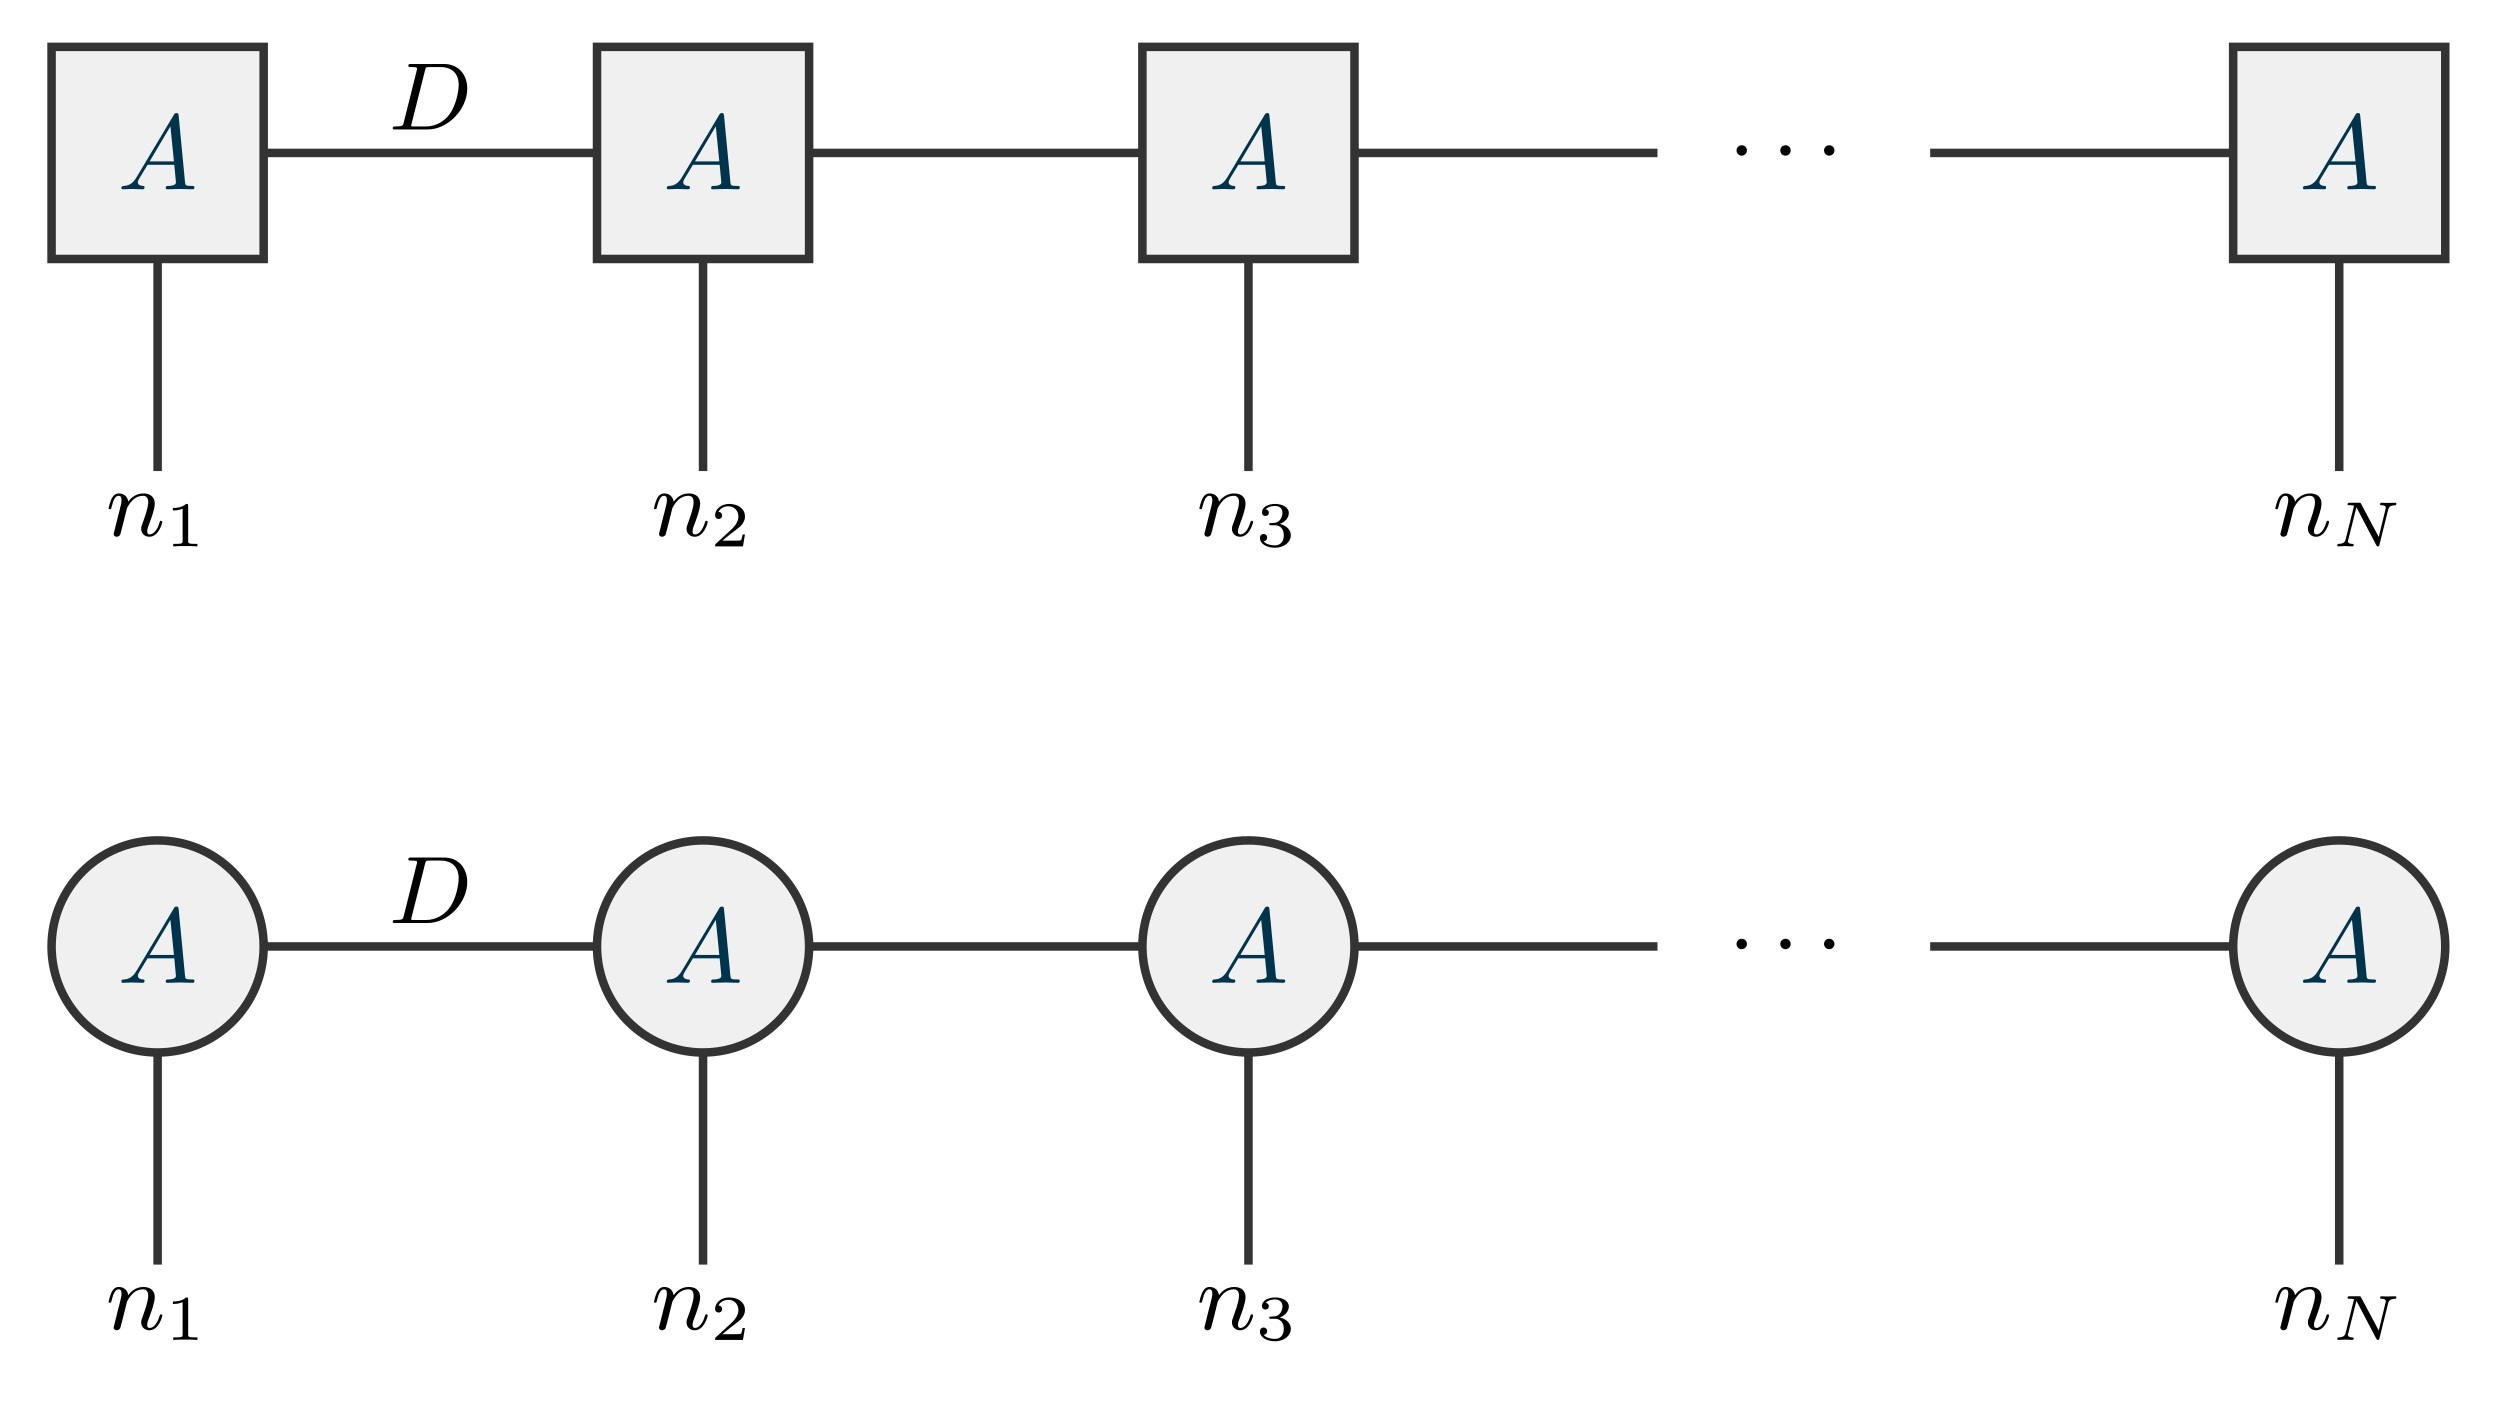
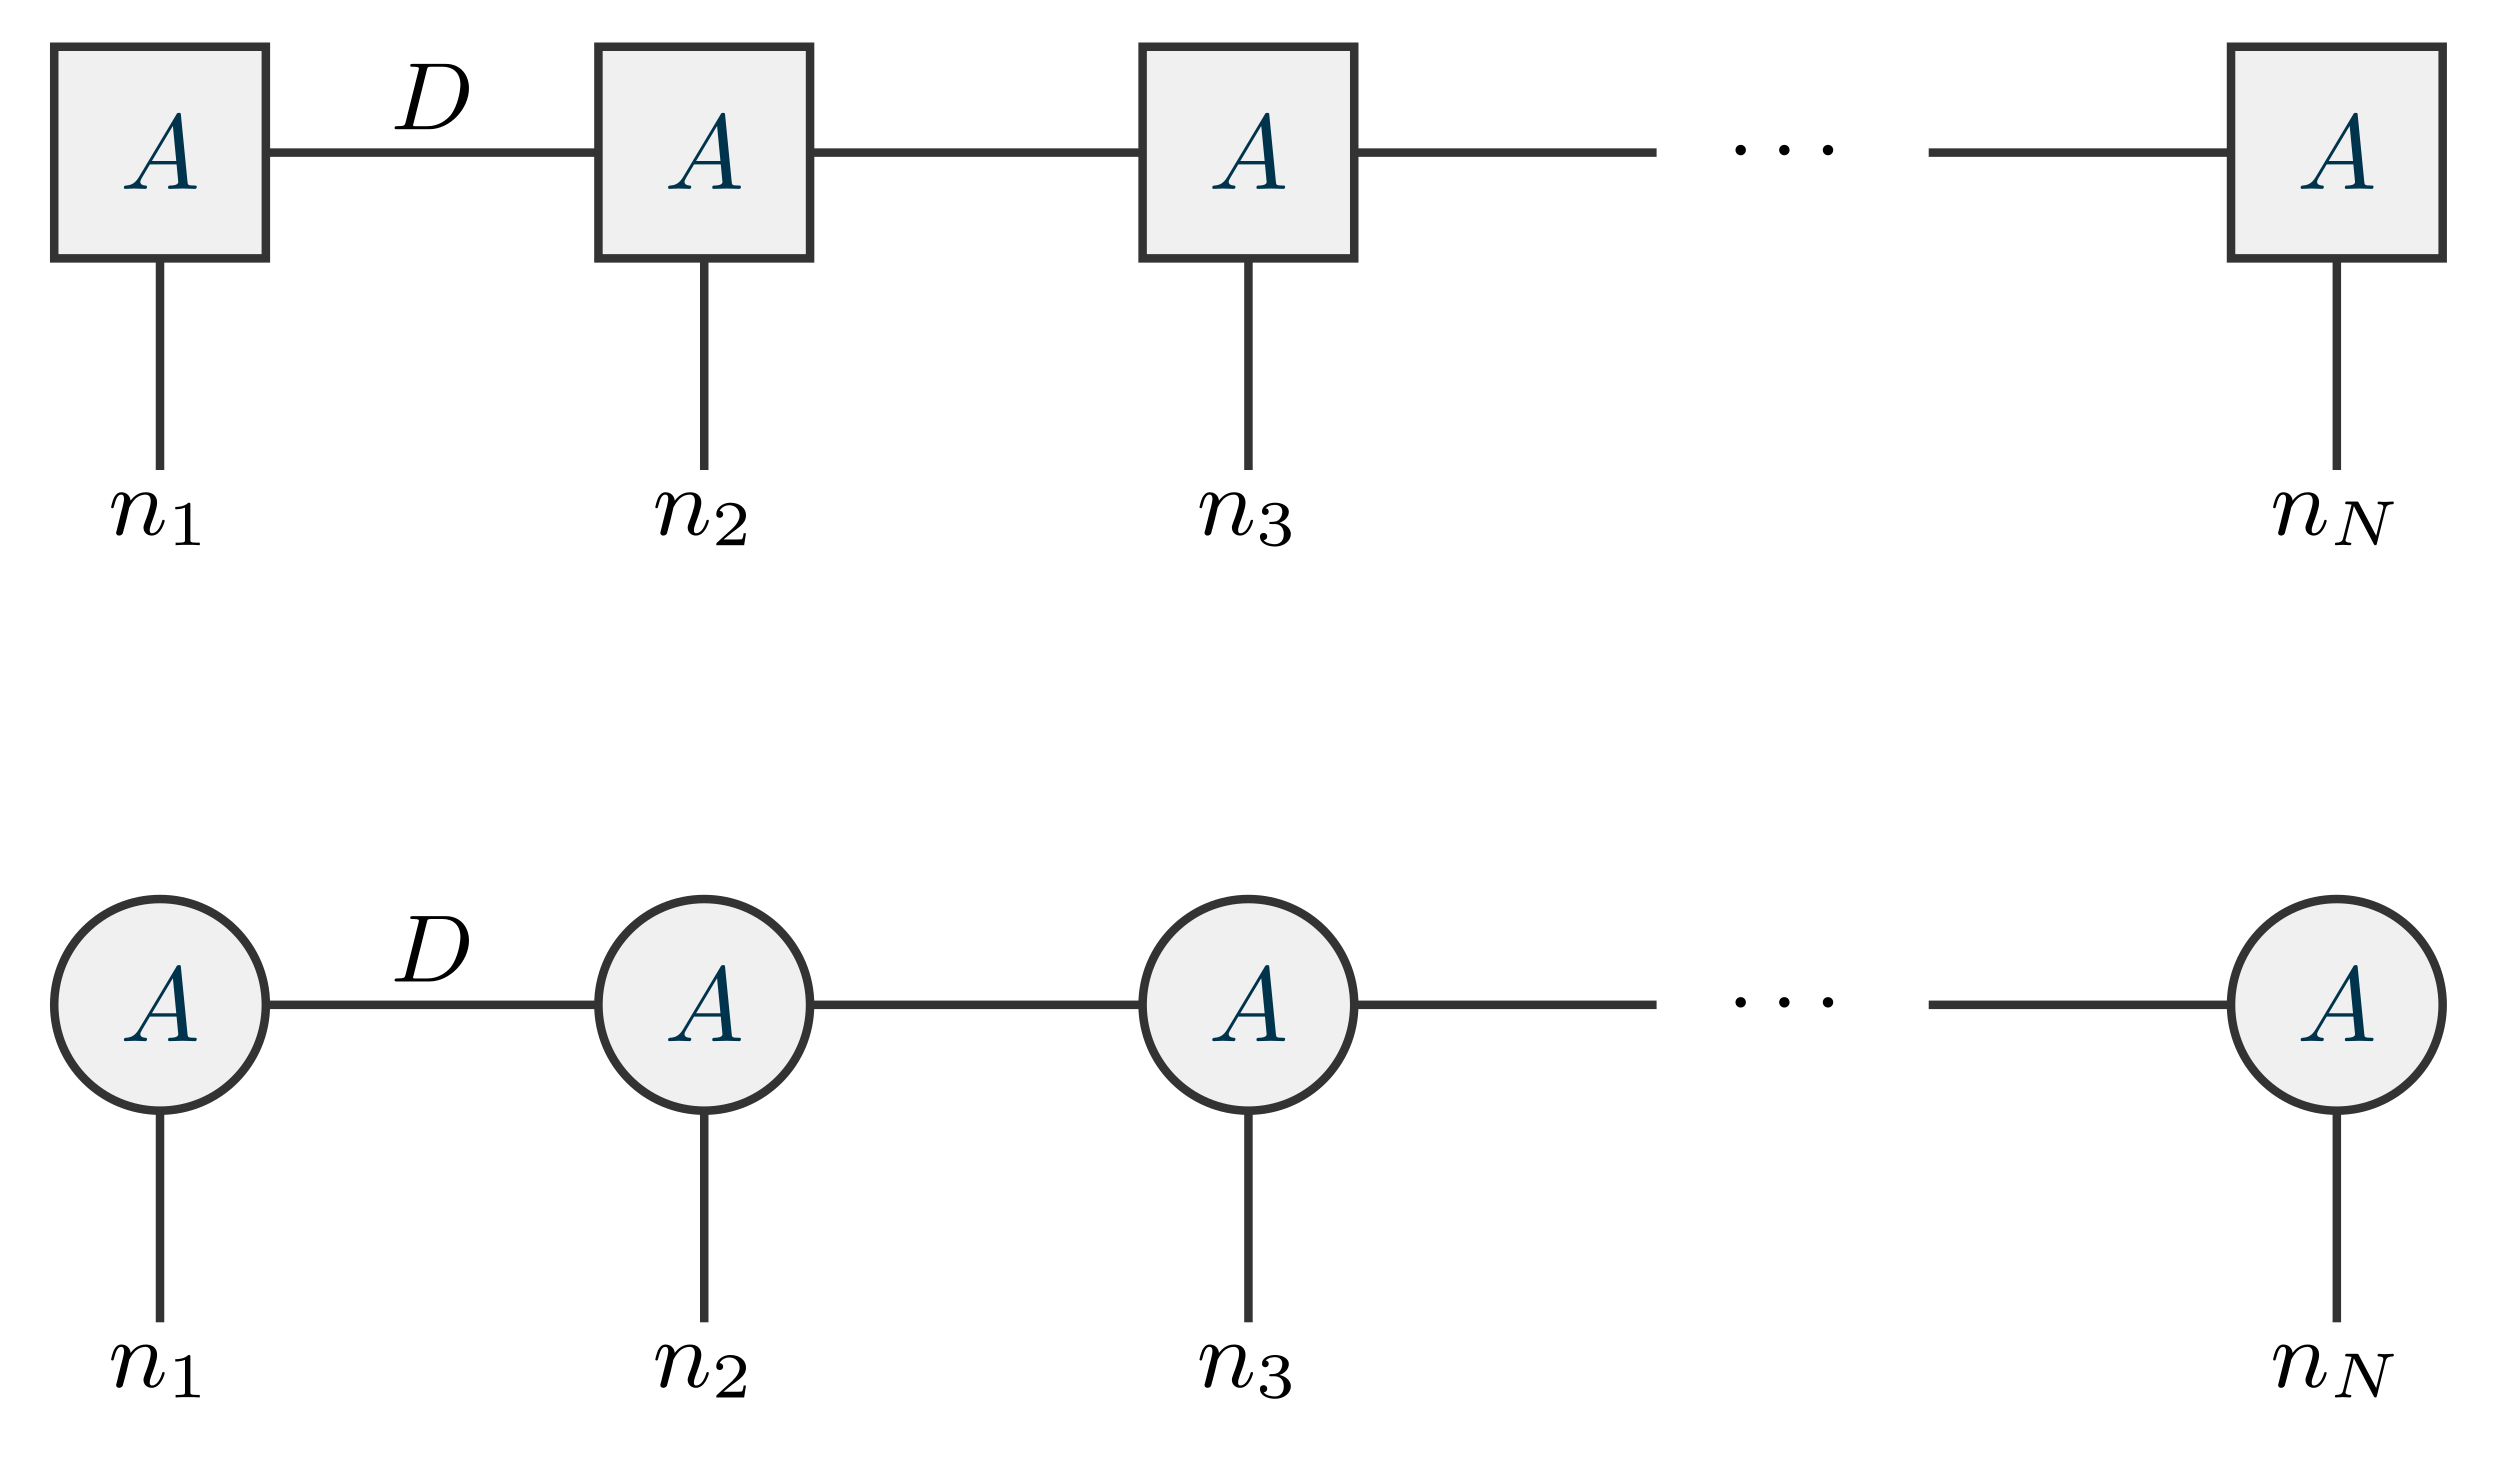
- <svg xmlns="http://www.w3.org/2000/svg" xmlns:xlink="http://www.w3.org/1999/xlink" width="232.704" height="131.333" viewBox="0 0 232.704 131.333">
+ <svg xmlns="http://www.w3.org/2000/svg" xmlns:xlink="http://www.w3.org/1999/xlink" width="232.704" height="137.002" viewBox="0 0 232.704 137.002">
  <defs>
    <g>
      <g id="glyph-0-0">
-         <path d="M 1.766 -1.141 C 1.375 -0.469 0.984 -0.344 0.562 -0.312 C 0.438 -0.297 0.344 -0.297 0.344 -0.109 C 0.344 -0.047 0.391 0 0.469 0 C 0.75 0 1.047 -0.031 1.328 -0.031 C 1.656 -0.031 2 0 2.312 0 C 2.375 0 2.5 0 2.5 -0.188 C 2.5 -0.297 2.422 -0.312 2.344 -0.312 C 2.125 -0.328 1.875 -0.406 1.875 -0.656 C 1.875 -0.766 1.938 -0.875 2.016 -1.016 L 2.781 -2.281 L 5.266 -2.281 C 5.281 -2.078 5.422 -0.734 5.422 -0.641 C 5.422 -0.344 4.906 -0.312 4.703 -0.312 C 4.562 -0.312 4.469 -0.312 4.469 -0.109 C 4.469 0 4.594 0 4.609 0 C 5.016 0 5.438 -0.031 5.844 -0.031 C 6.094 -0.031 6.719 0 6.969 0 C 7.031 0 7.141 0 7.141 -0.203 C 7.141 -0.312 7.047 -0.312 6.922 -0.312 C 6.297 -0.312 6.297 -0.375 6.266 -0.656 L 5.672 -6.859 C 5.641 -7.047 5.641 -7.094 5.484 -7.094 C 5.312 -7.094 5.281 -7.031 5.219 -6.922 Z M 2.969 -2.594 L 4.906 -5.859 L 5.234 -2.594 Z M 2.969 -2.594 " />
+         <path d="M 1.766 -1.141 C 1.375 -0.469 0.984 -0.344 0.547 -0.312 C 0.438 -0.297 0.344 -0.297 0.344 -0.109 C 0.344 -0.047 0.391 0 0.469 0 C 0.734 0 1.047 -0.031 1.328 -0.031 C 1.656 -0.031 2 0 2.312 0 C 2.375 0 2.5 0 2.5 -0.188 C 2.5 -0.297 2.406 -0.312 2.344 -0.312 C 2.109 -0.328 1.875 -0.406 1.875 -0.656 C 1.875 -0.766 1.938 -0.875 2.016 -1.016 L 2.766 -2.281 L 5.25 -2.281 C 5.266 -2.078 5.406 -0.734 5.406 -0.641 C 5.406 -0.344 4.891 -0.312 4.703 -0.312 C 4.562 -0.312 4.453 -0.312 4.453 -0.109 C 4.453 0 4.578 0 4.594 0 C 5 0 5.438 -0.031 5.828 -0.031 C 6.078 -0.031 6.703 0 6.953 0 C 7.016 0 7.125 0 7.125 -0.203 C 7.125 -0.312 7.031 -0.312 6.906 -0.312 C 6.297 -0.312 6.297 -0.375 6.266 -0.656 L 5.656 -6.844 C 5.641 -7.047 5.641 -7.078 5.469 -7.078 C 5.312 -7.078 5.266 -7.016 5.219 -6.906 Z M 2.953 -2.594 L 4.906 -5.859 L 5.219 -2.594 Z M 2.953 -2.594 " />
      </g>
      <g id="glyph-1-0">
        <path d="M 1.75 -2.234 C 1.75 -2.5 1.547 -2.719 1.266 -2.719 C 0.984 -2.719 0.781 -2.5 0.781 -2.234 C 0.781 -1.984 0.984 -1.75 1.266 -1.75 C 1.547 -1.75 1.75 -1.984 1.75 -2.234 Z M 1.75 -2.234 " />
      </g>
      <g id="glyph-2-0">
-         <path d="M 1.438 -0.672 C 1.359 -0.359 1.344 -0.281 0.672 -0.281 C 0.5 -0.281 0.406 -0.281 0.406 -0.109 C 0.406 0 0.484 0 0.656 0 L 3.656 0 C 5.562 0 7.344 -1.891 7.344 -3.812 C 7.344 -5.047 6.578 -6.094 5.188 -6.094 L 2.125 -6.094 C 1.969 -6.094 1.859 -6.094 1.859 -5.938 C 1.859 -5.812 1.938 -5.812 2.125 -5.812 C 2.156 -5.812 2.312 -5.812 2.469 -5.797 C 2.609 -5.781 2.672 -5.766 2.672 -5.672 C 2.672 -5.625 2.672 -5.578 2.641 -5.484 Z M 3.406 -5.469 C 3.484 -5.797 3.5 -5.812 3.875 -5.812 L 4.875 -5.812 C 5.812 -5.812 6.547 -5.297 6.547 -4.156 C 6.547 -3.625 6.328 -2.203 5.625 -1.328 C 5.219 -0.812 4.484 -0.281 3.5 -0.281 L 2.422 -0.281 C 2.297 -0.281 2.281 -0.281 2.25 -0.281 C 2.156 -0.297 2.125 -0.297 2.125 -0.359 C 2.125 -0.391 2.125 -0.406 2.172 -0.578 Z M 3.406 -5.469 " />
+         <path d="M 1.438 -0.672 C 1.359 -0.359 1.344 -0.281 0.672 -0.281 C 0.5 -0.281 0.406 -0.281 0.406 -0.109 C 0.406 0 0.484 0 0.656 0 L 3.656 0 C 5.562 0 7.328 -1.891 7.328 -3.812 C 7.328 -5.031 6.562 -6.078 5.172 -6.078 L 2.125 -6.078 C 1.953 -6.078 1.859 -6.078 1.859 -5.922 C 1.859 -5.812 1.938 -5.812 2.125 -5.812 C 2.156 -5.812 2.312 -5.812 2.453 -5.797 C 2.609 -5.766 2.672 -5.75 2.672 -5.656 C 2.672 -5.609 2.656 -5.578 2.641 -5.484 Z M 3.391 -5.453 C 3.469 -5.781 3.484 -5.812 3.859 -5.812 L 4.875 -5.812 C 5.797 -5.812 6.531 -5.297 6.531 -4.141 C 6.531 -3.625 6.312 -2.203 5.625 -1.312 C 5.203 -0.812 4.469 -0.281 3.484 -0.281 L 2.422 -0.281 C 2.297 -0.281 2.281 -0.281 2.25 -0.281 C 2.156 -0.297 2.125 -0.297 2.125 -0.359 C 2.125 -0.391 2.125 -0.406 2.172 -0.562 Z M 3.391 -5.453 " />
      </g>
      <g id="glyph-2-1">
-         <path d="M 1.688 -1.406 C 1.781 -1.812 1.953 -2.469 1.969 -2.547 C 1.984 -2.594 2.203 -3.031 2.531 -3.344 C 2.781 -3.578 3.125 -3.719 3.469 -3.719 C 3.953 -3.719 3.953 -3.25 3.953 -3.094 C 3.953 -2.547 3.531 -1.469 3.438 -1.188 C 3.328 -0.906 3.297 -0.828 3.297 -0.656 C 3.297 -0.172 3.656 0.094 4.062 0.094 C 4.922 0.094 5.266 -1.172 5.266 -1.281 C 5.266 -1.328 5.234 -1.391 5.141 -1.391 C 5.047 -1.391 5.047 -1.344 5 -1.219 C 4.781 -0.469 4.406 -0.125 4.094 -0.125 C 4.031 -0.125 3.859 -0.125 3.859 -0.406 C 3.859 -0.641 3.953 -0.859 4.031 -1.062 C 4.203 -1.516 4.562 -2.469 4.562 -2.969 C 4.562 -3.75 3.969 -3.938 3.5 -3.938 C 2.672 -3.938 2.234 -3.359 2.094 -3.172 C 2.031 -3.656 1.672 -3.938 1.219 -3.938 C 0.844 -3.938 0.656 -3.672 0.531 -3.422 C 0.391 -3.109 0.266 -2.609 0.266 -2.562 C 0.266 -2.484 0.328 -2.469 0.391 -2.469 C 0.484 -2.469 0.5 -2.5 0.547 -2.688 C 0.719 -3.391 0.906 -3.719 1.203 -3.719 C 1.469 -3.719 1.469 -3.438 1.469 -3.297 C 1.469 -3.109 1.406 -2.844 1.344 -2.609 C 1.281 -2.375 1.203 -1.984 1.156 -1.875 L 0.797 -0.422 C 0.734 -0.203 0.734 -0.188 0.734 -0.156 C 0.734 -0.047 0.828 0.094 1.016 0.094 C 1.141 0.094 1.281 0.016 1.344 -0.094 C 1.359 -0.141 1.438 -0.422 1.484 -0.609 Z M 1.688 -1.406 " />
+         <path d="M 1.688 -1.391 C 1.781 -1.812 1.953 -2.469 1.953 -2.531 C 1.984 -2.594 2.203 -3.016 2.516 -3.328 C 2.781 -3.578 3.125 -3.719 3.469 -3.719 C 3.953 -3.719 3.953 -3.234 3.953 -3.094 C 3.953 -2.547 3.531 -1.453 3.422 -1.188 C 3.328 -0.906 3.281 -0.812 3.281 -0.656 C 3.281 -0.172 3.656 0.094 4.047 0.094 C 4.906 0.094 5.25 -1.172 5.25 -1.281 C 5.25 -1.312 5.234 -1.375 5.141 -1.375 C 5.047 -1.375 5.031 -1.344 5 -1.219 C 4.781 -0.469 4.406 -0.125 4.078 -0.125 C 4.016 -0.125 3.859 -0.125 3.859 -0.406 C 3.859 -0.625 3.953 -0.859 4.016 -1.062 C 4.188 -1.516 4.547 -2.453 4.547 -2.953 C 4.547 -3.75 3.969 -3.938 3.484 -3.938 C 2.656 -3.938 2.234 -3.344 2.078 -3.156 C 2.031 -3.641 1.672 -3.938 1.219 -3.938 C 0.844 -3.938 0.656 -3.656 0.531 -3.422 C 0.391 -3.109 0.266 -2.594 0.266 -2.562 C 0.266 -2.484 0.328 -2.453 0.391 -2.453 C 0.484 -2.453 0.5 -2.5 0.547 -2.688 C 0.719 -3.391 0.906 -3.719 1.203 -3.719 C 1.469 -3.719 1.469 -3.422 1.469 -3.297 C 1.469 -3.109 1.391 -2.828 1.344 -2.594 C 1.281 -2.375 1.188 -1.984 1.156 -1.875 L 0.797 -0.422 C 0.734 -0.203 0.734 -0.188 0.734 -0.156 C 0.734 -0.047 0.812 0.094 1.016 0.094 C 1.141 0.094 1.281 0.016 1.344 -0.094 C 1.359 -0.141 1.438 -0.422 1.484 -0.609 Z M 1.688 -1.391 " />
      </g>
      <g id="glyph-3-0">
-         <path d="M 2.141 -3.781 C 2.141 -3.953 2.109 -3.953 1.938 -3.953 C 1.547 -3.578 0.938 -3.578 0.719 -3.578 L 0.719 -3.344 C 0.875 -3.344 1.266 -3.344 1.625 -3.516 L 1.625 -0.5 C 1.625 -0.312 1.625 -0.234 1.016 -0.234 L 0.75 -0.234 L 0.75 0 C 1.078 -0.031 1.547 -0.031 1.875 -0.031 C 2.219 -0.031 2.672 -0.031 3 0 L 3 -0.234 L 2.75 -0.234 C 2.141 -0.234 2.141 -0.312 2.141 -0.5 Z M 2.141 -3.781 " />
+         <path d="M 2.125 -3.766 C 2.125 -3.953 2.109 -3.953 1.938 -3.953 C 1.531 -3.562 0.938 -3.562 0.719 -3.562 L 0.719 -3.344 C 0.875 -3.344 1.266 -3.344 1.625 -3.5 L 1.625 -0.5 C 1.625 -0.312 1.625 -0.234 1.016 -0.234 L 0.75 -0.234 L 0.75 0 C 1.078 -0.031 1.547 -0.031 1.875 -0.031 C 2.203 -0.031 2.672 -0.031 3 0 L 3 -0.234 L 2.75 -0.234 C 2.125 -0.234 2.125 -0.312 2.125 -0.5 Z M 2.125 -3.766 " />
      </g>
      <g id="glyph-3-1">
-         <path d="M 3.203 -1.109 L 2.984 -1.109 C 2.969 -1.031 2.906 -0.641 2.828 -0.578 C 2.781 -0.531 2.297 -0.531 2.219 -0.531 L 1.094 -0.531 L 1.859 -1.156 C 2.062 -1.312 2.594 -1.703 2.781 -1.875 C 2.953 -2.047 3.203 -2.359 3.203 -2.781 C 3.203 -3.531 2.531 -3.953 1.734 -3.953 C 0.969 -3.953 0.422 -3.453 0.422 -2.891 C 0.422 -2.594 0.688 -2.547 0.75 -2.547 C 0.906 -2.547 1.078 -2.656 1.078 -2.875 C 1.078 -3 1 -3.203 0.734 -3.203 C 0.875 -3.5 1.234 -3.734 1.641 -3.734 C 2.266 -3.734 2.594 -3.266 2.594 -2.781 C 2.594 -2.359 2.328 -1.922 1.906 -1.547 L 0.5 -0.25 C 0.438 -0.188 0.422 -0.188 0.422 0 L 3.016 0 Z M 3.203 -1.109 " />
+         <path d="M 3.188 -1.109 L 2.969 -1.109 C 2.969 -1.031 2.906 -0.641 2.812 -0.562 C 2.766 -0.531 2.297 -0.531 2.203 -0.531 L 1.094 -0.531 L 1.859 -1.156 C 2.062 -1.312 2.594 -1.688 2.766 -1.875 C 2.953 -2.047 3.188 -2.344 3.188 -2.766 C 3.188 -3.516 2.531 -3.953 1.734 -3.953 C 0.969 -3.953 0.422 -3.438 0.422 -2.891 C 0.422 -2.578 0.688 -2.547 0.75 -2.547 C 0.891 -2.547 1.062 -2.656 1.062 -2.875 C 1.062 -3 0.984 -3.188 0.734 -3.188 C 0.859 -3.484 1.234 -3.719 1.641 -3.719 C 2.266 -3.719 2.594 -3.25 2.594 -2.766 C 2.594 -2.344 2.312 -1.922 1.906 -1.531 L 0.5 -0.25 C 0.438 -0.188 0.422 -0.188 0.422 0 L 3.016 0 Z M 3.188 -1.109 " />
      </g>
      <g id="glyph-3-2">
-         <path d="M 1.75 -1.969 C 2.25 -1.969 2.594 -1.641 2.594 -1.031 C 2.594 -0.375 2.203 -0.094 1.766 -0.094 C 1.609 -0.094 1 -0.125 0.719 -0.469 C 0.953 -0.5 1.047 -0.656 1.047 -0.812 C 1.047 -1.016 0.906 -1.156 0.719 -1.156 C 0.547 -1.156 0.375 -1.047 0.375 -0.797 C 0.375 -0.203 1.031 0.125 1.781 0.125 C 2.672 0.125 3.25 -0.438 3.25 -1.031 C 3.25 -1.469 2.922 -1.922 2.219 -2.094 C 2.688 -2.25 3.062 -2.641 3.062 -3.125 C 3.062 -3.609 2.5 -3.953 1.797 -3.953 C 1.094 -3.953 0.562 -3.641 0.562 -3.156 C 0.562 -2.891 0.766 -2.828 0.875 -2.828 C 1.031 -2.828 1.203 -2.922 1.203 -3.141 C 1.203 -3.328 1.062 -3.422 0.906 -3.453 C 1.188 -3.766 1.719 -3.766 1.781 -3.766 C 2.078 -3.766 2.469 -3.625 2.469 -3.125 C 2.469 -2.797 2.281 -2.219 1.688 -2.188 C 1.578 -2.188 1.422 -2.172 1.359 -2.172 C 1.297 -2.172 1.234 -2.156 1.234 -2.078 C 1.234 -1.969 1.297 -1.969 1.406 -1.969 Z M 1.75 -1.969 " />
+         <path d="M 1.75 -1.969 C 2.25 -1.969 2.594 -1.641 2.594 -1.031 C 2.594 -0.375 2.203 -0.094 1.766 -0.094 C 1.609 -0.094 0.984 -0.125 0.719 -0.469 C 0.953 -0.5 1.047 -0.641 1.047 -0.812 C 1.047 -1.016 0.906 -1.141 0.719 -1.141 C 0.547 -1.141 0.375 -1.047 0.375 -0.797 C 0.375 -0.203 1.031 0.125 1.781 0.125 C 2.656 0.125 3.25 -0.438 3.25 -1.031 C 3.25 -1.453 2.922 -1.922 2.203 -2.094 C 2.672 -2.25 3.062 -2.625 3.062 -3.125 C 3.062 -3.594 2.5 -3.953 1.781 -3.953 C 1.094 -3.953 0.562 -3.625 0.562 -3.141 C 0.562 -2.891 0.766 -2.812 0.875 -2.812 C 1.031 -2.812 1.188 -2.922 1.188 -3.125 C 1.188 -3.312 1.062 -3.422 0.906 -3.438 C 1.188 -3.75 1.719 -3.75 1.781 -3.75 C 2.078 -3.75 2.453 -3.609 2.453 -3.125 C 2.453 -2.797 2.281 -2.219 1.688 -2.188 C 1.578 -2.172 1.406 -2.172 1.359 -2.172 C 1.297 -2.156 1.234 -2.156 1.234 -2.062 C 1.234 -1.969 1.297 -1.969 1.406 -1.969 Z M 1.75 -1.969 " />
      </g>
      <g id="glyph-4-0">
-         <path d="M 5.234 -3.406 C 5.297 -3.656 5.422 -3.812 5.875 -3.828 C 5.906 -3.828 6 -3.828 6 -3.969 C 6 -4.031 5.969 -4.062 5.906 -4.062 C 5.766 -4.062 5.422 -4.047 5.281 -4.047 L 4.953 -4.047 C 4.844 -4.047 4.719 -4.062 4.609 -4.062 C 4.516 -4.062 4.484 -3.984 4.484 -3.922 C 4.484 -3.828 4.578 -3.828 4.625 -3.828 C 4.906 -3.828 5.016 -3.75 5.016 -3.594 C 5.016 -3.562 5.016 -3.531 5 -3.5 L 4.359 -0.875 L 2.719 -3.953 C 2.672 -4.062 2.656 -4.062 2.516 -4.062 L 1.656 -4.062 C 1.547 -4.062 1.453 -4.062 1.453 -3.922 C 1.453 -3.828 1.547 -3.828 1.672 -3.828 C 1.719 -3.828 1.922 -3.828 2.062 -3.797 L 1.281 -0.656 C 1.219 -0.438 1.125 -0.25 0.625 -0.234 C 0.547 -0.234 0.5 -0.203 0.5 -0.078 C 0.5 -0.062 0.516 0 0.594 0 C 0.75 0 1.094 -0.031 1.234 -0.031 L 1.562 -0.016 C 1.672 -0.016 1.797 0 1.906 0 C 2.031 0 2.031 -0.125 2.031 -0.156 C 2.016 -0.234 1.953 -0.234 1.875 -0.234 C 1.609 -0.25 1.484 -0.328 1.484 -0.469 C 1.484 -0.516 1.5 -0.531 1.516 -0.594 L 2.281 -3.641 L 4.141 -0.094 C 4.188 -0.016 4.203 0 4.281 0 C 4.375 0 4.391 -0.031 4.422 -0.141 Z M 5.234 -3.406 " />
+         <path d="M 5.219 -3.406 C 5.297 -3.656 5.406 -3.797 5.859 -3.812 C 5.891 -3.812 5.984 -3.828 5.984 -3.953 C 5.984 -4.016 5.953 -4.062 5.891 -4.062 C 5.75 -4.062 5.406 -4.031 5.266 -4.031 L 4.938 -4.031 C 4.828 -4.031 4.703 -4.062 4.609 -4.062 C 4.5 -4.062 4.469 -3.984 4.469 -3.906 C 4.469 -3.812 4.562 -3.812 4.609 -3.812 C 4.891 -3.812 5 -3.734 5 -3.578 C 5 -3.562 5 -3.516 5 -3.484 L 4.344 -0.875 L 2.719 -3.953 C 2.656 -4.047 2.656 -4.062 2.516 -4.062 L 1.656 -4.062 C 1.547 -4.062 1.453 -4.062 1.453 -3.906 C 1.453 -3.812 1.531 -3.812 1.672 -3.812 C 1.703 -3.812 1.906 -3.812 2.047 -3.781 L 1.266 -0.656 C 1.219 -0.438 1.125 -0.25 0.625 -0.234 C 0.547 -0.234 0.5 -0.203 0.5 -0.078 C 0.5 -0.062 0.516 0 0.594 0 C 0.75 0 1.094 -0.031 1.234 -0.031 L 1.562 -0.016 C 1.672 -0.016 1.797 0 1.891 0 C 2.016 0 2.031 -0.125 2.031 -0.156 C 2 -0.234 1.953 -0.234 1.875 -0.234 C 1.609 -0.25 1.484 -0.328 1.484 -0.469 C 1.484 -0.516 1.484 -0.531 1.516 -0.594 L 2.266 -3.641 L 4.125 -0.094 C 4.172 -0.016 4.188 0 4.266 0 C 4.375 0 4.375 -0.031 4.406 -0.141 Z M 5.219 -3.406 " />
      </g>
    </g>
    <clipPath id="clip-0">
-       <path clip-rule="nonzero" d="M 0.441 67 L 36 67 L 36 110 L 0.441 110 Z M 0.441 67 " />
+       <path clip-rule="nonzero" d="M 0.695 72 L 36 72 L 36 115 L 0.695 115 Z M 0.695 72 " />
    </clipPath>
    <clipPath id="clip-1">
-       <path clip-rule="nonzero" d="M 196 67 L 231.969 67 L 231.969 110 L 196 110 Z M 196 67 " />
+       <path clip-rule="nonzero" d="M 196 72 L 231.715 72 L 231.715 115 L 196 115 Z M 196 72 " />
    </clipPath>
  </defs>
-   <path fill="none" stroke-width="0.797" stroke-linecap="butt" stroke-linejoin="miter" stroke="rgb(20%, 20%, 20%)" stroke-opacity="1" stroke-miterlimit="10" d="M 46.594 -0.002 L 80.967 -0.002 " transform="matrix(0.994947, 0, 0, -0.994947, -23.40124, 14.23272)" />
-   <path fill="none" stroke-width="0.797" stroke-linecap="butt" stroke-linejoin="miter" stroke="rgb(20%, 20%, 20%)" stroke-opacity="1" stroke-miterlimit="10" d="M 97.621 -0.002 L 131.99 -0.002 " transform="matrix(0.994947, 0, 0, -0.994947, -23.40124, 14.23272)" />
-   <path fill="none" stroke-width="0.797" stroke-linecap="butt" stroke-linejoin="miter" stroke="rgb(20%, 20%, 20%)" stroke-opacity="1" stroke-miterlimit="10" d="M 148.645 -0.002 L 178.585 -0.002 " transform="matrix(0.994947, 0, 0, -0.994947, -23.40124, 14.23272)" />
-   <path fill="none" stroke-width="0.797" stroke-linecap="butt" stroke-linejoin="miter" stroke="rgb(20%, 20%, 20%)" stroke-opacity="1" stroke-miterlimit="10" d="M 204.097 -0.002 L 234.037 -0.002 " transform="matrix(0.994947, 0, 0, -0.994947, -23.40124, 14.23272)" />
-   <path fill="none" stroke-width="0.797" stroke-linecap="butt" stroke-linejoin="miter" stroke="rgb(20%, 20%, 20%)" stroke-opacity="1" stroke-miterlimit="10" d="M 38.266 -0.002 L 38.266 -29.765 " transform="matrix(0.994947, 0, 0, -0.994947, -23.40124, 14.23272)" />
-   <path fill="none" stroke-width="0.797" stroke-linecap="butt" stroke-linejoin="miter" stroke="rgb(20%, 20%, 20%)" stroke-opacity="1" stroke-miterlimit="10" d="M 89.294 -0.002 L 89.294 -29.765 " transform="matrix(0.994947, 0, 0, -0.994947, -23.40124, 14.23272)" />
-   <path fill="none" stroke-width="0.797" stroke-linecap="butt" stroke-linejoin="miter" stroke="rgb(20%, 20%, 20%)" stroke-opacity="1" stroke-miterlimit="10" d="M 140.317 -0.002 L 140.317 -29.765 " transform="matrix(0.994947, 0, 0, -0.994947, -23.40124, 14.23272)" />
-   <path fill="none" stroke-width="0.797" stroke-linecap="butt" stroke-linejoin="miter" stroke="rgb(20%, 20%, 20%)" stroke-opacity="1" stroke-miterlimit="10" d="M 242.364 -0.002 L 242.364 -29.765 " transform="matrix(0.994947, 0, 0, -0.994947, -23.40124, 14.23272)" />
-   <path fill="none" stroke-width="0.797" stroke-linecap="butt" stroke-linejoin="miter" stroke="rgb(20%, 20%, 20%)" stroke-opacity="1" stroke-miterlimit="10" d="M 46.594 -74.24 L 80.967 -74.24 " transform="matrix(0.994947, 0, 0, -0.994947, -23.40124, 14.23272)" />
-   <path fill="none" stroke-width="0.797" stroke-linecap="butt" stroke-linejoin="miter" stroke="rgb(20%, 20%, 20%)" stroke-opacity="1" stroke-miterlimit="10" d="M 97.621 -74.24 L 131.99 -74.24 " transform="matrix(0.994947, 0, 0, -0.994947, -23.40124, 14.23272)" />
-   <path fill="none" stroke-width="0.797" stroke-linecap="butt" stroke-linejoin="miter" stroke="rgb(20%, 20%, 20%)" stroke-opacity="1" stroke-miterlimit="10" d="M 148.645 -74.24 L 178.585 -74.24 " transform="matrix(0.994947, 0, 0, -0.994947, -23.40124, 14.23272)" />
-   <path fill="none" stroke-width="0.797" stroke-linecap="butt" stroke-linejoin="miter" stroke="rgb(20%, 20%, 20%)" stroke-opacity="1" stroke-miterlimit="10" d="M 204.097 -74.24 L 234.037 -74.24 " transform="matrix(0.994947, 0, 0, -0.994947, -23.40124, 14.23272)" />
-   <path fill="none" stroke-width="0.797" stroke-linecap="butt" stroke-linejoin="miter" stroke="rgb(20%, 20%, 20%)" stroke-opacity="1" stroke-miterlimit="10" d="M 38.266 -74.24 L 38.266 -104.004 " transform="matrix(0.994947, 0, 0, -0.994947, -23.40124, 14.23272)" />
-   <path fill="none" stroke-width="0.797" stroke-linecap="butt" stroke-linejoin="miter" stroke="rgb(20%, 20%, 20%)" stroke-opacity="1" stroke-miterlimit="10" d="M 89.294 -74.24 L 89.294 -104.004 " transform="matrix(0.994947, 0, 0, -0.994947, -23.40124, 14.23272)" />
-   <path fill="none" stroke-width="0.797" stroke-linecap="butt" stroke-linejoin="miter" stroke="rgb(20%, 20%, 20%)" stroke-opacity="1" stroke-miterlimit="10" d="M 140.317 -74.24 L 140.317 -104.004 " transform="matrix(0.994947, 0, 0, -0.994947, -23.40124, 14.23272)" />
-   <path fill="none" stroke-width="0.797" stroke-linecap="butt" stroke-linejoin="miter" stroke="rgb(20%, 20%, 20%)" stroke-opacity="1" stroke-miterlimit="10" d="M 242.364 -74.24 L 242.364 -104.004 " transform="matrix(0.994947, 0, 0, -0.994947, -23.40124, 14.23272)" />
-   <path fill-rule="nonzero" fill="rgb(93.999%, 93.999%, 93.999%)" fill-opacity="1" stroke-width="0.797" stroke-linecap="butt" stroke-linejoin="miter" stroke="rgb(20%, 20%, 20%)" stroke-opacity="1" stroke-miterlimit="10" d="M 28.345 -9.923 L 48.188 -9.923 L 48.188 9.92 L 28.345 9.92 Z M 28.345 -9.923 " transform="matrix(0.994947, 0, 0, -0.994947, -23.40124, 14.23272)" />
+   <path fill="none" stroke-width="0.797" stroke-linecap="butt" stroke-linejoin="miter" stroke="rgb(20%, 20%, 20%)" stroke-opacity="1" stroke-miterlimit="10" d="M 46.596 -0.002 L 80.966 -0.002 " transform="matrix(0.992768, 0, 0, -0.992768, -23.09519, 14.20155)" />
+   <path fill="none" stroke-width="0.797" stroke-linecap="butt" stroke-linejoin="miter" stroke="rgb(20%, 20%, 20%)" stroke-opacity="1" stroke-miterlimit="10" d="M 97.621 -0.002 L 131.991 -0.002 " transform="matrix(0.992768, 0, 0, -0.992768, -23.09519, 14.20155)" />
+   <path fill="none" stroke-width="0.797" stroke-linecap="butt" stroke-linejoin="miter" stroke="rgb(20%, 20%, 20%)" stroke-opacity="1" stroke-miterlimit="10" d="M 148.643 -0.002 L 178.586 -0.002 " transform="matrix(0.992768, 0, 0, -0.992768, -23.09519, 14.20155)" />
+   <path fill="none" stroke-width="0.797" stroke-linecap="butt" stroke-linejoin="miter" stroke="rgb(20%, 20%, 20%)" stroke-opacity="1" stroke-miterlimit="10" d="M 204.099 -0.002 L 234.038 -0.002 " transform="matrix(0.992768, 0, 0, -0.992768, -23.09519, 14.20155)" />
+   <path fill="none" stroke-width="0.797" stroke-linecap="butt" stroke-linejoin="miter" stroke="rgb(20%, 20%, 20%)" stroke-opacity="1" stroke-miterlimit="10" d="M 38.266 -0.002 L 38.266 -29.764 " transform="matrix(0.992768, 0, 0, -0.992768, -23.09519, 14.20155)" />
+   <path fill="none" stroke-width="0.797" stroke-linecap="butt" stroke-linejoin="miter" stroke="rgb(20%, 20%, 20%)" stroke-opacity="1" stroke-miterlimit="10" d="M 89.292 -0.002 L 89.292 -29.764 " transform="matrix(0.992768, 0, 0, -0.992768, -23.09519, 14.20155)" />
+   <path fill="none" stroke-width="0.797" stroke-linecap="butt" stroke-linejoin="miter" stroke="rgb(20%, 20%, 20%)" stroke-opacity="1" stroke-miterlimit="10" d="M 140.317 -0.002 L 140.317 -29.764 " transform="matrix(0.992768, 0, 0, -0.992768, -23.09519, 14.20155)" />
+   <path fill="none" stroke-width="0.797" stroke-linecap="butt" stroke-linejoin="miter" stroke="rgb(20%, 20%, 20%)" stroke-opacity="1" stroke-miterlimit="10" d="M 242.364 -0.002 L 242.364 -29.764 " transform="matrix(0.992768, 0, 0, -0.992768, -23.09519, 14.20155)" />
+   <path fill="none" stroke-width="0.797" stroke-linecap="butt" stroke-linejoin="miter" stroke="rgb(20%, 20%, 20%)" stroke-opacity="1" stroke-miterlimit="10" d="M 46.596 -79.908 L 80.966 -79.908 " transform="matrix(0.992768, 0, 0, -0.992768, -23.09519, 14.20155)" />
+   <path fill="none" stroke-width="0.797" stroke-linecap="butt" stroke-linejoin="miter" stroke="rgb(20%, 20%, 20%)" stroke-opacity="1" stroke-miterlimit="10" d="M 97.621 -79.908 L 131.991 -79.908 " transform="matrix(0.992768, 0, 0, -0.992768, -23.09519, 14.20155)" />
+   <path fill="none" stroke-width="0.797" stroke-linecap="butt" stroke-linejoin="miter" stroke="rgb(20%, 20%, 20%)" stroke-opacity="1" stroke-miterlimit="10" d="M 148.643 -79.908 L 178.586 -79.908 " transform="matrix(0.992768, 0, 0, -0.992768, -23.09519, 14.20155)" />
+   <path fill="none" stroke-width="0.797" stroke-linecap="butt" stroke-linejoin="miter" stroke="rgb(20%, 20%, 20%)" stroke-opacity="1" stroke-miterlimit="10" d="M 204.099 -79.908 L 234.038 -79.908 " transform="matrix(0.992768, 0, 0, -0.992768, -23.09519, 14.20155)" />
+   <path fill="none" stroke-width="0.797" stroke-linecap="butt" stroke-linejoin="miter" stroke="rgb(20%, 20%, 20%)" stroke-opacity="1" stroke-miterlimit="10" d="M 38.266 -79.908 L 38.266 -109.674 " transform="matrix(0.992768, 0, 0, -0.992768, -23.09519, 14.20155)" />
+   <path fill="none" stroke-width="0.797" stroke-linecap="butt" stroke-linejoin="miter" stroke="rgb(20%, 20%, 20%)" stroke-opacity="1" stroke-miterlimit="10" d="M 89.292 -79.908 L 89.292 -109.674 " transform="matrix(0.992768, 0, 0, -0.992768, -23.09519, 14.20155)" />
+   <path fill="none" stroke-width="0.797" stroke-linecap="butt" stroke-linejoin="miter" stroke="rgb(20%, 20%, 20%)" stroke-opacity="1" stroke-miterlimit="10" d="M 140.317 -79.908 L 140.317 -109.674 " transform="matrix(0.992768, 0, 0, -0.992768, -23.09519, 14.20155)" />
+   <path fill="none" stroke-width="0.797" stroke-linecap="butt" stroke-linejoin="miter" stroke="rgb(20%, 20%, 20%)" stroke-opacity="1" stroke-miterlimit="10" d="M 242.364 -79.908 L 242.364 -109.674 " transform="matrix(0.992768, 0, 0, -0.992768, -23.09519, 14.20155)" />
+   <path fill-rule="nonzero" fill="rgb(93.999%, 93.999%, 93.999%)" fill-opacity="1" stroke-width="0.797" stroke-linecap="butt" stroke-linejoin="miter" stroke="rgb(20%, 20%, 20%)" stroke-opacity="1" stroke-miterlimit="10" d="M 28.347 -9.921 L 48.19 -9.921 L 48.19 9.922 L 28.347 9.922 Z M 28.347 -9.921 " transform="matrix(0.992768, 0, 0, -0.992768, -23.09519, 14.20155)" />
  <g fill="rgb(0%, 20.392%, 30.196%)" fill-opacity="1">
-     <use xlink:href="#glyph-0-0" x="10.956" y="17.62" />
+     <use xlink:href="#glyph-0-0" x="11.187" y="17.581" />
  </g>
-   <path fill-rule="nonzero" fill="rgb(93.999%, 93.999%, 93.999%)" fill-opacity="1" stroke-width="0.797" stroke-linecap="butt" stroke-linejoin="miter" stroke="rgb(20%, 20%, 20%)" stroke-opacity="1" stroke-miterlimit="10" d="M 79.373 -9.923 L 99.215 -9.923 L 99.215 9.92 L 79.373 9.92 Z M 79.373 -9.923 " transform="matrix(0.994947, 0, 0, -0.994947, -23.40124, 14.23272)" />
+   <path fill-rule="nonzero" fill="rgb(93.999%, 93.999%, 93.999%)" fill-opacity="1" stroke-width="0.797" stroke-linecap="butt" stroke-linejoin="miter" stroke="rgb(20%, 20%, 20%)" stroke-opacity="1" stroke-miterlimit="10" d="M 79.372 -9.921 L 99.215 -9.921 L 99.215 9.922 L 79.372 9.922 Z M 79.372 -9.921 " transform="matrix(0.992768, 0, 0, -0.992768, -23.09519, 14.20155)" />
  <g fill="rgb(0%, 20.392%, 30.196%)" fill-opacity="1">
-     <use xlink:href="#glyph-0-0" x="61.721" y="17.62" />
+     <use xlink:href="#glyph-0-0" x="61.841" y="17.581" />
  </g>
-   <path fill-rule="nonzero" fill="rgb(93.999%, 93.999%, 93.999%)" fill-opacity="1" stroke-width="0.797" stroke-linecap="butt" stroke-linejoin="miter" stroke="rgb(20%, 20%, 20%)" stroke-opacity="1" stroke-miterlimit="10" d="M 130.396 -9.923 L 150.239 -9.923 L 150.239 9.92 L 130.396 9.92 Z M 130.396 -9.923 " transform="matrix(0.994947, 0, 0, -0.994947, -23.40124, 14.23272)" />
+   <path fill-rule="nonzero" fill="rgb(93.999%, 93.999%, 93.999%)" fill-opacity="1" stroke-width="0.797" stroke-linecap="butt" stroke-linejoin="miter" stroke="rgb(20%, 20%, 20%)" stroke-opacity="1" stroke-miterlimit="10" d="M 130.394 -9.921 L 150.236 -9.921 L 150.236 9.922 L 130.394 9.922 Z M 130.394 -9.921 " transform="matrix(0.992768, 0, 0, -0.992768, -23.09519, 14.20155)" />
  <g fill="rgb(0%, 20.392%, 30.196%)" fill-opacity="1">
-     <use xlink:href="#glyph-0-0" x="112.488" y="17.62" />
+     <use xlink:href="#glyph-0-0" x="112.496" y="17.581" />
  </g>
  <g fill="rgb(0%, 0%, 0%)" fill-opacity="1">
-     <use xlink:href="#glyph-1-0" x="160.858" y="16.24" />
+     <use xlink:href="#glyph-1-0" x="160.761" y="16.204" />
  </g>
  <g fill="rgb(0%, 0%, 0%)" fill-opacity="1">
-     <use xlink:href="#glyph-1-0" x="164.93" y="16.24" />
+     <use xlink:href="#glyph-1-0" x="164.824" y="16.204" />
  </g>
  <g fill="rgb(0%, 0%, 0%)" fill-opacity="1">
-     <use xlink:href="#glyph-1-0" x="169.003" y="16.24" />
+     <use xlink:href="#glyph-1-0" x="168.888" y="16.204" />
  </g>
-   <path fill-rule="nonzero" fill="rgb(93.999%, 93.999%, 93.999%)" fill-opacity="1" stroke-width="0.797" stroke-linecap="butt" stroke-linejoin="miter" stroke="rgb(20%, 20%, 20%)" stroke-opacity="1" stroke-miterlimit="10" d="M 232.443 -9.923 L 252.285 -9.923 L 252.285 9.92 L 232.443 9.92 Z M 232.443 -9.923 " transform="matrix(0.994947, 0, 0, -0.994947, -23.40124, 14.23272)" />
+   <path fill-rule="nonzero" fill="rgb(93.999%, 93.999%, 93.999%)" fill-opacity="1" stroke-width="0.797" stroke-linecap="butt" stroke-linejoin="miter" stroke="rgb(20%, 20%, 20%)" stroke-opacity="1" stroke-miterlimit="10" d="M 232.444 -9.921 L 252.287 -9.921 L 252.287 9.922 L 232.444 9.922 Z M 232.444 -9.921 " transform="matrix(0.992768, 0, 0, -0.992768, -23.09519, 14.20155)" />
  <g fill="rgb(0%, 20.392%, 30.196%)" fill-opacity="1">
-     <use xlink:href="#glyph-0-0" x="214.019" y="17.62" />
+     <use xlink:href="#glyph-0-0" x="213.805" y="17.581" />
  </g>
  <g fill="rgb(0%, 0%, 0%)" fill-opacity="1">
-     <use xlink:href="#glyph-2-0" x="36.148" y="12.052" />
+     <use xlink:href="#glyph-2-0" x="36.324" y="12.025" />
  </g>
  <g fill="rgb(0%, 0%, 0%)" fill-opacity="1">
-     <use xlink:href="#glyph-2-1" x="9.843" y="49.868" />
+     <use xlink:href="#glyph-2-1" x="10.076" y="49.759" />
  </g>
  <g fill="rgb(0%, 0%, 0%)" fill-opacity="1">
-     <use xlink:href="#glyph-3-0" x="15.374" y="50.859" />
+     <use xlink:href="#glyph-3-0" x="15.595" y="50.747" />
  </g>
  <g fill="rgb(0%, 0%, 0%)" fill-opacity="1">
-     <use xlink:href="#glyph-2-1" x="60.608" y="49.868" />
+     <use xlink:href="#glyph-2-1" x="60.73" y="49.759" />
  </g>
  <g fill="rgb(0%, 0%, 0%)" fill-opacity="1">
-     <use xlink:href="#glyph-3-1" x="66.139" y="50.859" />
+     <use xlink:href="#glyph-3-1" x="66.249" y="50.747" />
  </g>
  <g fill="rgb(0%, 0%, 0%)" fill-opacity="1">
-     <use xlink:href="#glyph-2-1" x="111.374" y="49.868" />
+     <use xlink:href="#glyph-2-1" x="111.385" y="49.759" />
  </g>
  <g fill="rgb(0%, 0%, 0%)" fill-opacity="1">
-     <use xlink:href="#glyph-3-2" x="116.905" y="50.859" />
+     <use xlink:href="#glyph-3-2" x="116.904" y="50.747" />
  </g>
  <g fill="rgb(0%, 0%, 0%)" fill-opacity="1">
-     <use xlink:href="#glyph-2-1" x="211.527" y="49.868" />
+     <use xlink:href="#glyph-2-1" x="211.318" y="49.759" />
  </g>
  <g fill="rgb(0%, 0%, 0%)" fill-opacity="1">
-     <use xlink:href="#glyph-4-0" x="217.058" y="50.859" />
+     <use xlink:href="#glyph-4-0" x="216.837" y="50.747" />
  </g>
-   <path fill-rule="nonzero" fill="rgb(93.999%, 93.999%, 93.999%)" fill-opacity="1" d="M 24.543 88.098 C 24.543 82.645 20.125 78.227 14.672 78.227 C 9.223 78.227 4.801 82.645 4.801 88.098 C 4.801 93.547 9.223 97.969 14.672 97.969 C 20.125 97.969 24.543 93.547 24.543 88.098 Z M 24.543 88.098 " />
+   <path fill-rule="nonzero" fill="rgb(93.999%, 93.999%, 93.999%)" fill-opacity="1" d="M 24.746 93.531 C 24.746 88.094 20.336 83.684 14.895 83.684 C 9.457 83.684 5.047 88.094 5.047 93.531 C 5.047 98.973 9.457 103.383 14.895 103.383 C 20.336 103.383 24.746 98.973 24.746 93.531 Z M 24.746 93.531 " />
  <g clip-path="url(#clip-0)">
-     <path fill="none" stroke-width="0.797" stroke-linecap="butt" stroke-linejoin="miter" stroke="rgb(20%, 20%, 20%)" stroke-opacity="1" stroke-miterlimit="10" d="M 48.188 -74.24 C 48.188 -68.759 43.747 -64.319 38.266 -64.319 C 32.79 -64.319 28.345 -68.759 28.345 -74.24 C 28.345 -79.717 32.79 -84.161 38.266 -84.161 C 43.747 -84.161 48.188 -79.717 48.188 -74.24 Z M 48.188 -74.24 " transform="matrix(0.994947, 0, 0, -0.994947, -23.40124, 14.23272)" />
+     <path fill="none" stroke-width="0.797" stroke-linecap="butt" stroke-linejoin="miter" stroke="rgb(20%, 20%, 20%)" stroke-opacity="1" stroke-miterlimit="10" d="M 48.19 -79.908 C 48.19 -74.43 43.748 -69.988 38.266 -69.988 C 32.789 -69.988 28.347 -74.43 28.347 -79.908 C 28.347 -85.389 32.789 -89.831 38.266 -89.831 C 43.748 -89.831 48.19 -85.389 48.19 -79.908 Z M 48.19 -79.908 " transform="matrix(0.992768, 0, 0, -0.992768, -23.09519, 14.20155)" />
  </g>
  <g fill="rgb(0%, 20.392%, 30.196%)" fill-opacity="1">
-     <use xlink:href="#glyph-0-0" x="10.956" y="91.482" />
+     <use xlink:href="#glyph-0-0" x="11.187" y="96.91" />
  </g>
-   <path fill-rule="nonzero" fill="rgb(93.999%, 93.999%, 93.999%)" fill-opacity="1" stroke-width="0.797" stroke-linecap="butt" stroke-linejoin="miter" stroke="rgb(20%, 20%, 20%)" stroke-opacity="1" stroke-miterlimit="10" d="M 99.215 -74.24 C 99.215 -68.759 94.771 -64.319 89.294 -64.319 C 83.813 -64.319 79.373 -68.759 79.373 -74.24 C 79.373 -79.717 83.813 -84.161 89.294 -84.161 C 94.771 -84.161 99.215 -79.717 99.215 -74.24 Z M 99.215 -74.24 " transform="matrix(0.994947, 0, 0, -0.994947, -23.40124, 14.23272)" />
+   <path fill-rule="nonzero" fill="rgb(93.999%, 93.999%, 93.999%)" fill-opacity="1" stroke-width="0.797" stroke-linecap="butt" stroke-linejoin="miter" stroke="rgb(20%, 20%, 20%)" stroke-opacity="1" stroke-miterlimit="10" d="M 99.215 -79.908 C 99.215 -74.43 94.773 -69.988 89.292 -69.988 C 83.815 -69.988 79.372 -74.43 79.372 -79.908 C 79.372 -85.389 83.815 -89.831 89.292 -89.831 C 94.773 -89.831 99.215 -85.389 99.215 -79.908 Z M 99.215 -79.908 " transform="matrix(0.992768, 0, 0, -0.992768, -23.09519, 14.20155)" />
  <g fill="rgb(0%, 20.392%, 30.196%)" fill-opacity="1">
-     <use xlink:href="#glyph-0-0" x="61.721" y="91.482" />
+     <use xlink:href="#glyph-0-0" x="61.841" y="96.91" />
  </g>
-   <path fill-rule="nonzero" fill="rgb(93.999%, 93.999%, 93.999%)" fill-opacity="1" stroke-width="0.797" stroke-linecap="butt" stroke-linejoin="miter" stroke="rgb(20%, 20%, 20%)" stroke-opacity="1" stroke-miterlimit="10" d="M 150.239 -74.24 C 150.239 -68.759 145.798 -64.319 140.317 -64.319 C 134.836 -64.319 130.396 -68.759 130.396 -74.24 C 130.396 -79.717 134.836 -84.161 140.317 -84.161 C 145.798 -84.161 150.239 -79.717 150.239 -74.24 Z M 150.239 -74.24 " transform="matrix(0.994947, 0, 0, -0.994947, -23.40124, 14.23272)" />
+   <path fill-rule="nonzero" fill="rgb(93.999%, 93.999%, 93.999%)" fill-opacity="1" stroke-width="0.797" stroke-linecap="butt" stroke-linejoin="miter" stroke="rgb(20%, 20%, 20%)" stroke-opacity="1" stroke-miterlimit="10" d="M 150.236 -79.908 C 150.236 -74.43 145.798 -69.988 140.317 -69.988 C 134.836 -69.988 130.394 -74.43 130.394 -79.908 C 130.394 -85.389 134.836 -89.831 140.317 -89.831 C 145.798 -89.831 150.236 -85.389 150.236 -79.908 Z M 150.236 -79.908 " transform="matrix(0.992768, 0, 0, -0.992768, -23.09519, 14.20155)" />
  <g fill="rgb(0%, 20.392%, 30.196%)" fill-opacity="1">
-     <use xlink:href="#glyph-0-0" x="112.488" y="91.482" />
+     <use xlink:href="#glyph-0-0" x="112.496" y="96.91" />
  </g>
  <g fill="rgb(0%, 0%, 0%)" fill-opacity="1">
-     <use xlink:href="#glyph-1-0" x="160.858" y="90.102" />
+     <use xlink:href="#glyph-1-0" x="160.761" y="95.533" />
  </g>
  <g fill="rgb(0%, 0%, 0%)" fill-opacity="1">
-     <use xlink:href="#glyph-1-0" x="164.93" y="90.102" />
+     <use xlink:href="#glyph-1-0" x="164.824" y="95.533" />
  </g>
  <g fill="rgb(0%, 0%, 0%)" fill-opacity="1">
-     <use xlink:href="#glyph-1-0" x="169.003" y="90.102" />
+     <use xlink:href="#glyph-1-0" x="168.888" y="95.533" />
  </g>
-   <path fill-rule="nonzero" fill="rgb(93.999%, 93.999%, 93.999%)" fill-opacity="1" d="M 227.609 88.098 C 227.609 82.645 223.191 78.227 217.738 78.227 C 212.289 78.227 207.867 82.645 207.867 88.098 C 207.867 93.547 212.289 97.969 217.738 97.969 C 223.191 97.969 227.609 93.547 227.609 88.098 Z M 227.609 88.098 " />
+   <path fill-rule="nonzero" fill="rgb(93.999%, 93.999%, 93.999%)" fill-opacity="1" d="M 227.367 93.531 C 227.367 88.094 222.957 83.684 217.516 83.684 C 212.078 83.684 207.668 88.094 207.668 93.531 C 207.668 98.973 212.078 103.383 217.516 103.383 C 222.957 103.383 227.367 98.973 227.367 93.531 Z M 227.367 93.531 " />
  <g clip-path="url(#clip-1)">
-     <path fill="none" stroke-width="0.797" stroke-linecap="butt" stroke-linejoin="miter" stroke="rgb(20%, 20%, 20%)" stroke-opacity="1" stroke-miterlimit="10" d="M 252.285 -74.24 C 252.285 -68.759 247.845 -64.319 242.364 -64.319 C 236.887 -64.319 232.443 -68.759 232.443 -74.24 C 232.443 -79.717 236.887 -84.161 242.364 -84.161 C 247.845 -84.161 252.285 -79.717 252.285 -74.24 Z M 252.285 -74.24 " transform="matrix(0.994947, 0, 0, -0.994947, -23.40124, 14.23272)" />
+     <path fill="none" stroke-width="0.797" stroke-linecap="butt" stroke-linejoin="miter" stroke="rgb(20%, 20%, 20%)" stroke-opacity="1" stroke-miterlimit="10" d="M 252.287 -79.908 C 252.287 -74.43 247.845 -69.988 242.364 -69.988 C 236.886 -69.988 232.444 -74.43 232.444 -79.908 C 232.444 -85.389 236.886 -89.831 242.364 -89.831 C 247.845 -89.831 252.287 -85.389 252.287 -79.908 Z M 252.287 -79.908 " transform="matrix(0.992768, 0, 0, -0.992768, -23.09519, 14.20155)" />
  </g>
  <g fill="rgb(0%, 20.392%, 30.196%)" fill-opacity="1">
-     <use xlink:href="#glyph-0-0" x="214.019" y="91.482" />
+     <use xlink:href="#glyph-0-0" x="213.805" y="96.91" />
  </g>
  <g fill="rgb(0%, 0%, 0%)" fill-opacity="1">
-     <use xlink:href="#glyph-2-0" x="36.148" y="85.915" />
+     <use xlink:href="#glyph-2-0" x="36.324" y="91.355" />
  </g>
  <g fill="rgb(0%, 0%, 0%)" fill-opacity="1">
-     <use xlink:href="#glyph-2-1" x="9.843" y="123.731" />
+     <use xlink:href="#glyph-2-1" x="10.076" y="129.088" />
  </g>
  <g fill="rgb(0%, 0%, 0%)" fill-opacity="1">
-     <use xlink:href="#glyph-3-0" x="15.374" y="124.722" />
+     <use xlink:href="#glyph-3-0" x="15.595" y="130.076" />
  </g>
  <g fill="rgb(0%, 0%, 0%)" fill-opacity="1">
-     <use xlink:href="#glyph-2-1" x="60.608" y="123.731" />
+     <use xlink:href="#glyph-2-1" x="60.73" y="129.088" />
  </g>
  <g fill="rgb(0%, 0%, 0%)" fill-opacity="1">
-     <use xlink:href="#glyph-3-1" x="66.139" y="124.722" />
+     <use xlink:href="#glyph-3-1" x="66.249" y="130.076" />
  </g>
  <g fill="rgb(0%, 0%, 0%)" fill-opacity="1">
-     <use xlink:href="#glyph-2-1" x="111.374" y="123.731" />
+     <use xlink:href="#glyph-2-1" x="111.385" y="129.088" />
  </g>
  <g fill="rgb(0%, 0%, 0%)" fill-opacity="1">
-     <use xlink:href="#glyph-3-2" x="116.905" y="124.722" />
+     <use xlink:href="#glyph-3-2" x="116.904" y="130.076" />
  </g>
  <g fill="rgb(0%, 0%, 0%)" fill-opacity="1">
-     <use xlink:href="#glyph-2-1" x="211.527" y="123.731" />
+     <use xlink:href="#glyph-2-1" x="211.318" y="129.088" />
  </g>
  <g fill="rgb(0%, 0%, 0%)" fill-opacity="1">
-     <use xlink:href="#glyph-4-0" x="217.058" y="124.722" />
+     <use xlink:href="#glyph-4-0" x="216.837" y="130.076" />
  </g>
</svg>
